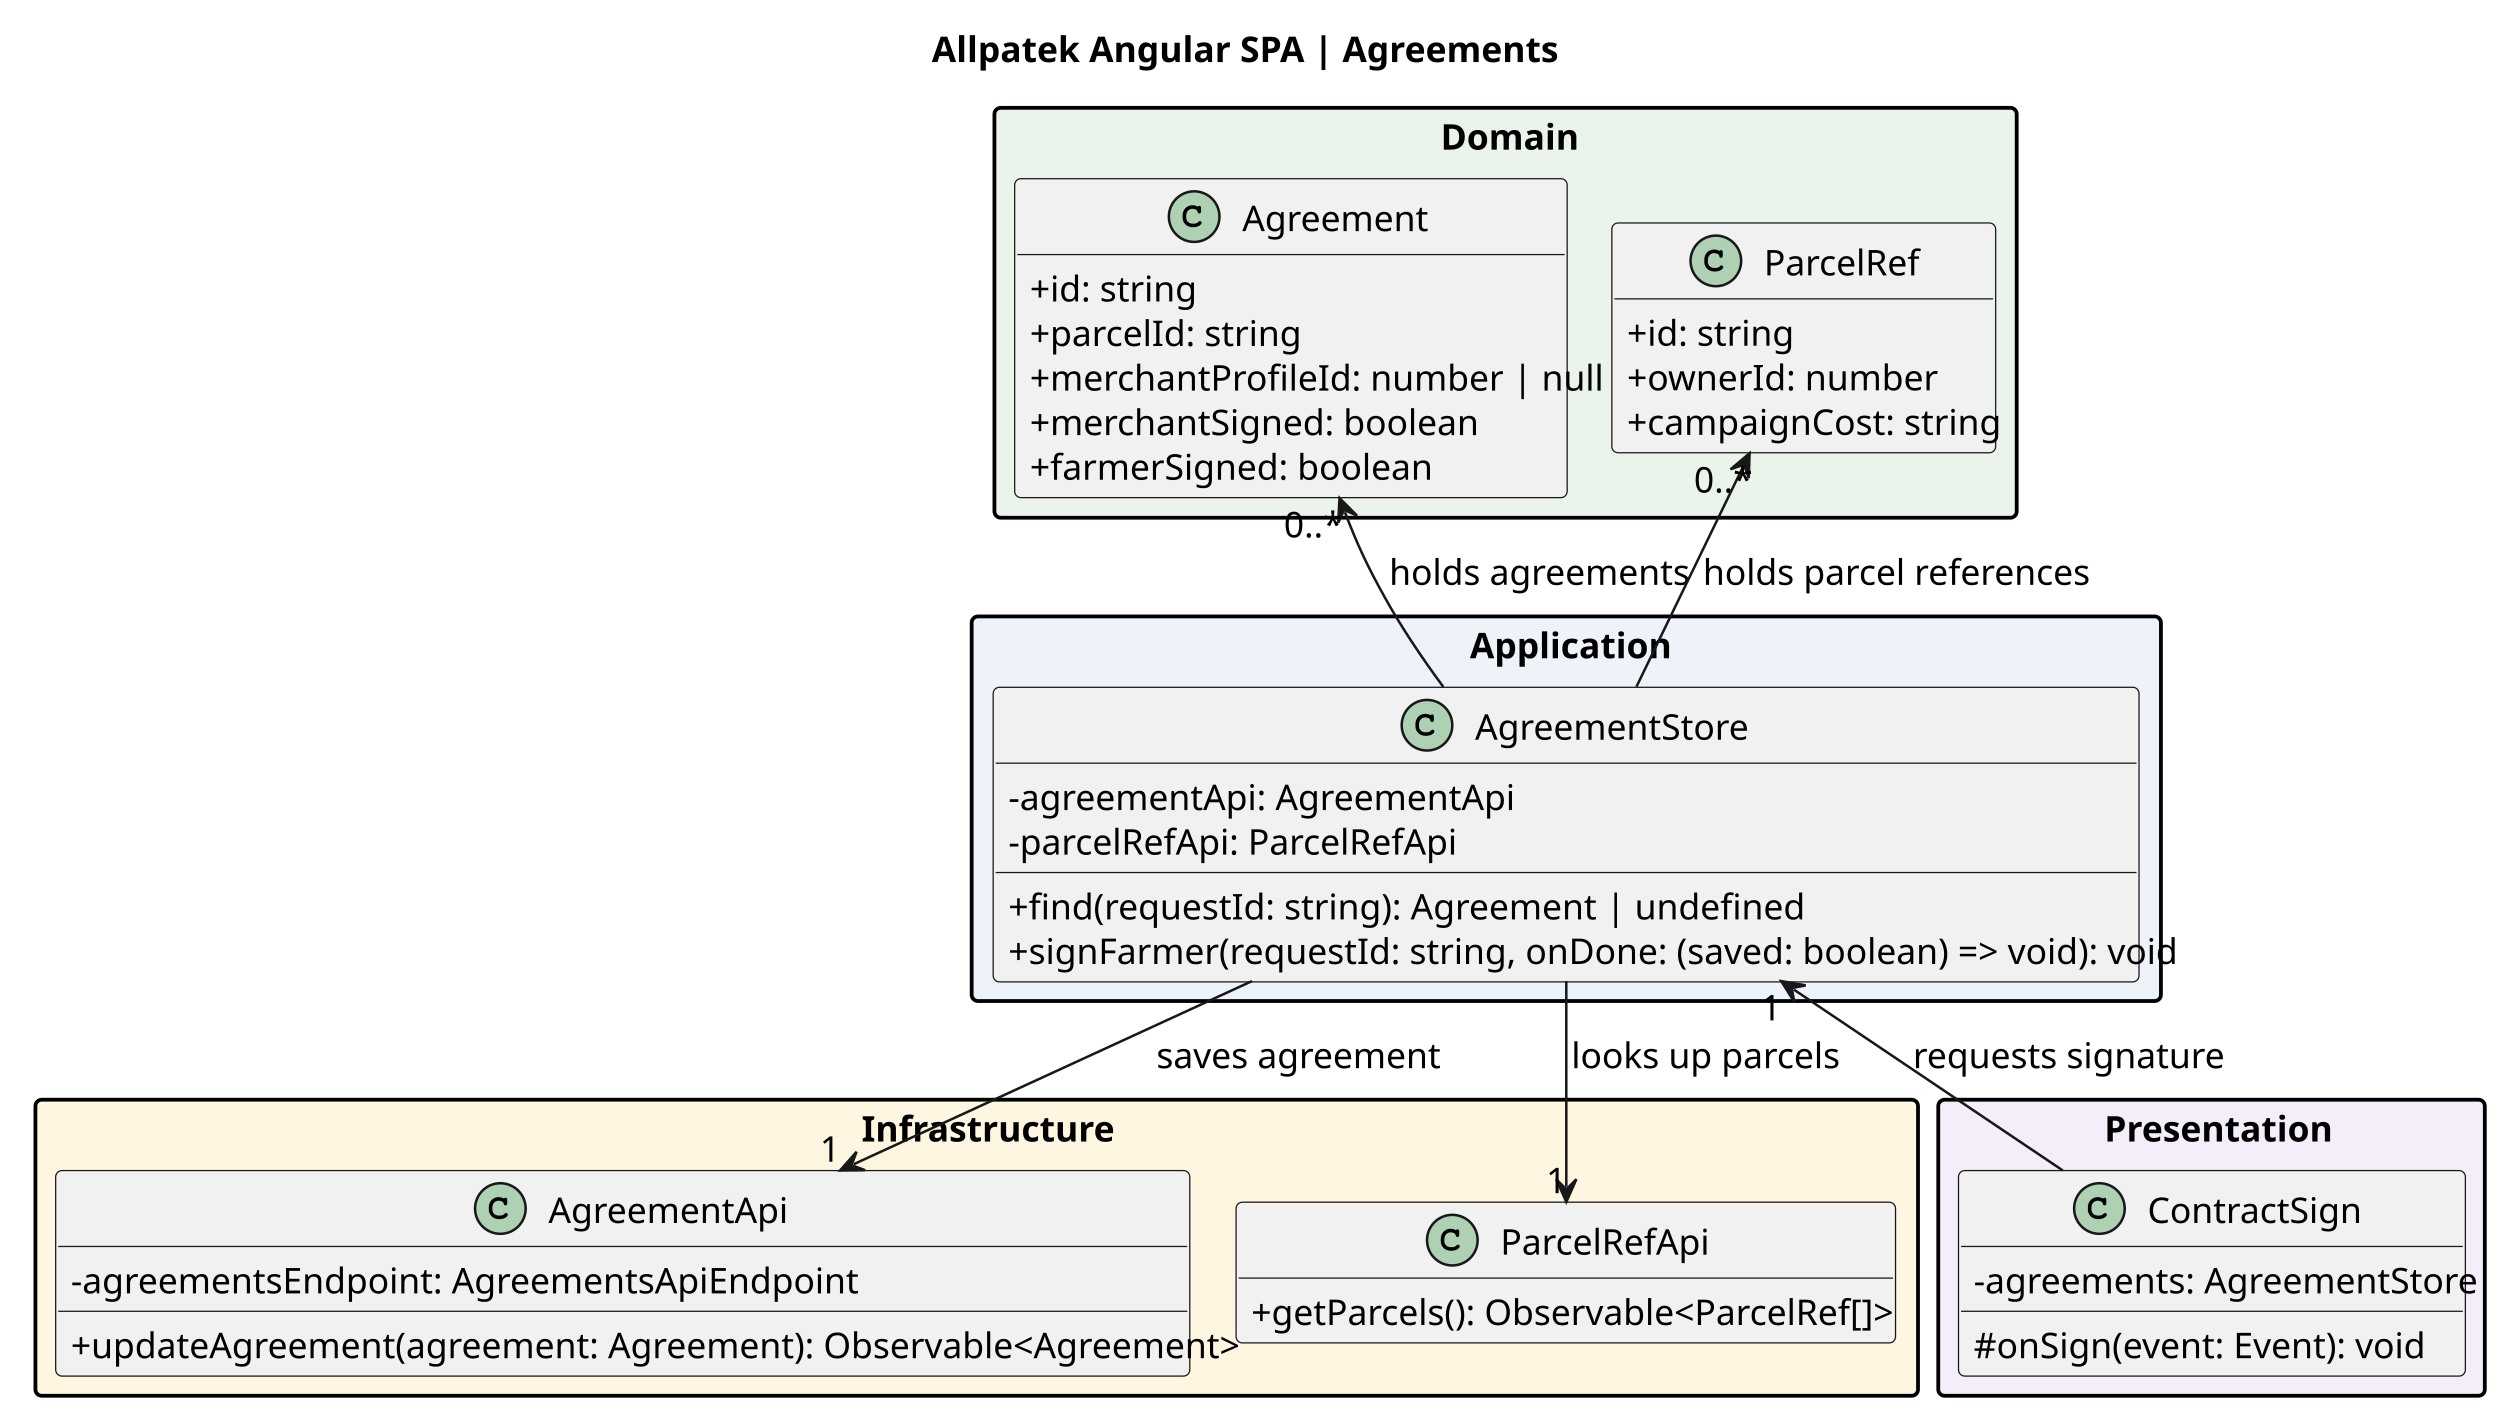
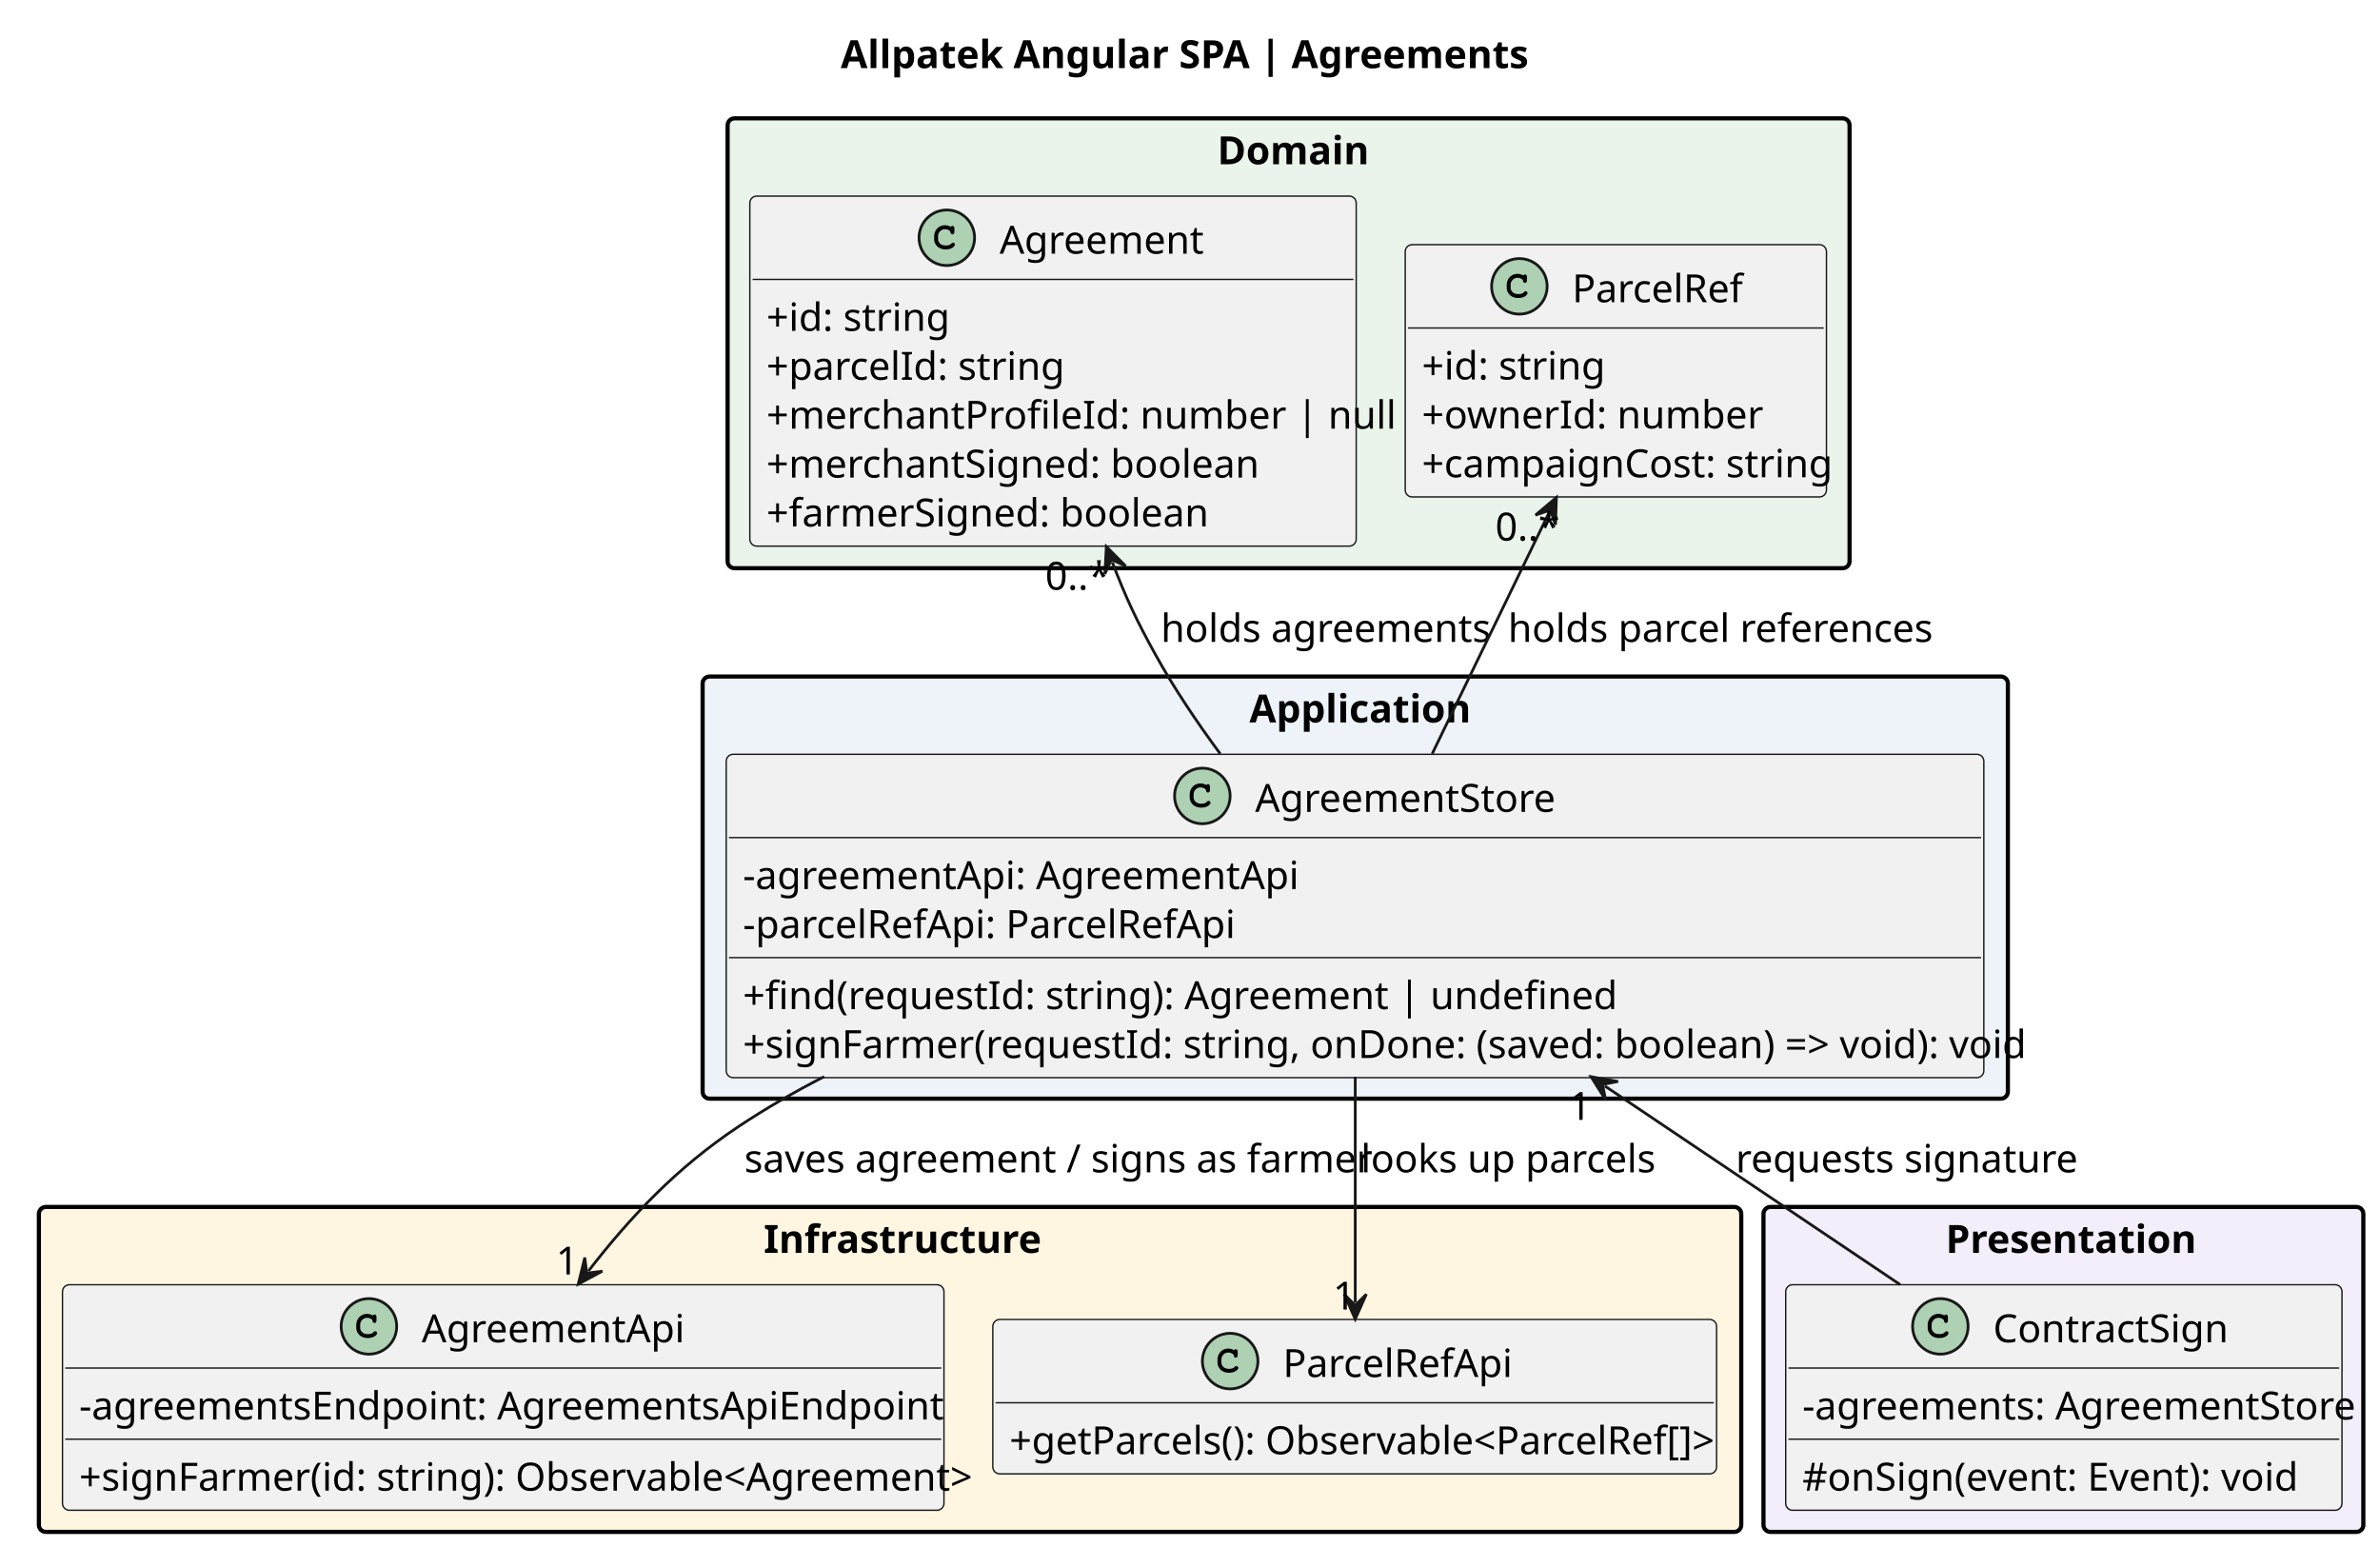
- <svg xmlns="http://www.w3.org/2000/svg" contentStyleType="text/css" data-diagram-type="CLASS" height="557px" preserveAspectRatio="none" style="width:988px;height:557px;background:#FFFFFF;" version="1.1" viewBox="0 0 988 557" width="988px" zoomAndPan="magnify">
+ <svg xmlns="http://www.w3.org/2000/svg" contentStyleType="text/css" data-diagram-type="CLASS" height="557px" preserveAspectRatio="none" style="width:857px;height:557px;background:#FFFFFF;" version="1.1" viewBox="0 0 857 557" width="857px" zoomAndPan="magnify">
  <defs />
  <g>
    <g class="title" data-source-line="9">
-       <text fill="#000000" font-family="sans-serif" font-size="14" font-weight="bold" lengthAdjust="spacing" textLength="236.53" x="368.235" y="24.533">Allpatek Angular SPA | Agreements</text>
+       <text fill="#000000" font-family="sans-serif" font-size="14" font-weight="bold" lengthAdjust="spacing" textLength="236.53" x="302.735" y="24.533">Allpatek Angular SPA | Agreements</text>
    </g>
    <g class="cluster" data-qualified-name="Domain" data-source-line="10" id="ent0002">
-       <rect fill="#EAF4EA" height="162" rx="2.5" ry="2.5" style="stroke:#000000;stroke-width:1.5;" width="404" x="393" y="42.609" />
-       <text fill="#000000" font-family="sans-serif" font-size="14" font-weight="bold" lengthAdjust="spacing" textLength="51.338" x="569.331" y="59.143">Domain</text>
+       <rect fill="#EAF4EA" height="162" rx="2.5" ry="2.5" style="stroke:#000000;stroke-width:1.5;" width="404" x="262" y="42.609" />
+       <text fill="#000000" font-family="sans-serif" font-size="14" font-weight="bold" lengthAdjust="spacing" textLength="51.338" x="438.331" y="59.143">Domain</text>
    </g>
    <g class="cluster" data-qualified-name="Application" data-source-line="24" id="ent0005">
-       <rect fill="#EDF3F9" height="152" rx="2.5" ry="2.5" style="stroke:#000000;stroke-width:1.5;" width="470" x="384" y="243.609" />
-       <text fill="#000000" font-family="sans-serif" font-size="14" font-weight="bold" lengthAdjust="spacing" textLength="76.221" x="580.89" y="260.143">Application</text>
+       <rect fill="#EDF3F9" height="152" rx="2.5" ry="2.5" style="stroke:#000000;stroke-width:1.5;" width="470" x="253" y="243.609" />
+       <text fill="#000000" font-family="sans-serif" font-size="14" font-weight="bold" lengthAdjust="spacing" textLength="76.221" x="449.89" y="260.143">Application</text>
    </g>
    <g class="cluster" data-qualified-name="Infrastructure" data-source-line="32" id="ent0007">
-       <rect fill="#FFF6E2" height="117" rx="2.5" ry="2.5" style="stroke:#000000;stroke-width:1.5;" width="744" x="14" y="434.609" />
-       <text fill="#000000" font-family="sans-serif" font-size="14" font-weight="bold" lengthAdjust="spacing" textLength="91.02" x="340.49" y="451.143">Infrastructure</text>
+       <rect fill="#FFF6E2" height="117" rx="2.5" ry="2.5" style="stroke:#000000;stroke-width:1.5;" width="613" x="14" y="434.609" />
+       <text fill="#000000" font-family="sans-serif" font-size="14" font-weight="bold" lengthAdjust="spacing" textLength="91.02" x="274.99" y="451.143">Infrastructure</text>
    </g>
    <g class="cluster" data-qualified-name="Presentation" data-source-line="41" id="ent0010">
-       <rect fill="#F4EEFB" height="117" rx="2.5" ry="2.5" style="stroke:#000000;stroke-width:1.5;" width="216" x="766" y="434.609" />
-       <text fill="#000000" font-family="sans-serif" font-size="14" font-weight="bold" lengthAdjust="spacing" textLength="84.8" x="831.6" y="451.143">Presentation</text>
+       <rect fill="#F4EEFB" height="117" rx="2.5" ry="2.5" style="stroke:#000000;stroke-width:1.5;" width="216" x="635" y="434.609" />
+       <text fill="#000000" font-family="sans-serif" font-size="14" font-weight="bold" lengthAdjust="spacing" textLength="84.8" x="700.6" y="451.143">Presentation</text>
    </g>
    <g class="entity" data-qualified-name="Domain.Agreement" data-source-line="11" id="ent0003">
-       <rect fill="#F1F1F1" height="126.047" rx="2.5" ry="2.5" style="stroke:#181818;stroke-width:0.5;" width="218.35" x="401" y="70.609" />
-       <ellipse cx="471.934" cy="85.609" fill="#ADD1B2" rx="10" ry="10" style="stroke:#181818;stroke-width:1;" />
-       <path d="M473.34,81.672 Q473.465,81.5 473.621,81.422 Q473.777,81.328 473.949,81.328 Q474.262,81.328 474.449,81.547 Q474.652,81.75 474.652,82.25 L474.652,83.438 Q474.652,83.953 474.449,84.172 Q474.262,84.375 473.949,84.375 Q473.668,84.375 473.496,84.219 Q473.324,84.062 473.246,83.641 Q473.199,83.344 473.059,83.188 Q472.777,82.875 472.262,82.703 Q471.762,82.516 471.262,82.516 Q470.637,82.516 470.106,82.797 Q469.574,83.062 469.168,83.688 Q468.777,84.297 468.777,85.141 L468.777,86.047 Q468.777,87.062 469.512,87.734 Q470.246,88.406 471.543,88.406 Q472.324,88.406 472.871,88.203 Q473.184,88.078 473.543,87.719 Q473.762,87.5 473.871,87.438 Q473.996,87.359 474.152,87.359 Q474.434,87.359 474.652,87.578 Q474.871,87.797 474.871,88.078 Q474.871,88.359 474.574,88.688 Q474.152,89.172 473.496,89.438 Q472.621,89.812 471.559,89.812 Q470.309,89.812 469.309,89.297 Q468.512,88.891 467.934,88.016 Q467.371,87.125 467.371,86.078 L467.371,85.125 Q467.371,84.031 467.871,83.094 Q468.387,82.141 469.293,81.625 Q470.199,81.109 471.199,81.109 Q471.809,81.109 472.34,81.25 Q472.871,81.391 473.34,81.672 Z " fill="#000000" />
-       <text fill="#000000" font-family="sans-serif" font-size="14" lengthAdjust="spacing" textLength="68.482" x="490.934" y="91.338">Agreement</text>
-       <line style="stroke:#181818;stroke-width:0.5;" x1="402" x2="618.35" y1="100.609" y2="100.609" />
-       <text fill="#000000" font-family="sans-serif" font-size="14" lengthAdjust="spacing" textLength="61.086" x="407" y="119.143">+id: string</text>
-       <text fill="#000000" font-family="sans-serif" font-size="14" lengthAdjust="spacing" textLength="99.996" x="407" y="136.752">+parcelId: string</text>
-       <text fill="#000000" font-family="sans-serif" font-size="14" lengthAdjust="spacing" textLength="206.35" x="407" y="154.361">+merchantProfileId: number | null</text>
-       <text fill="#000000" font-family="sans-serif" font-size="14" lengthAdjust="spacing" textLength="167.733" x="407" y="171.971">+merchantSigned: boolean</text>
-       <text fill="#000000" font-family="sans-serif" font-size="14" lengthAdjust="spacing" textLength="149.823" x="407" y="189.58">+farmerSigned: boolean</text>
+       <rect fill="#F1F1F1" height="126.047" rx="2.5" ry="2.5" style="stroke:#181818;stroke-width:0.5;" width="218.35" x="270" y="70.609" />
+       <ellipse cx="340.934" cy="85.609" fill="#ADD1B2" rx="10" ry="10" style="stroke:#181818;stroke-width:1;" />
+       <path d="M342.34,81.672 Q342.465,81.5 342.621,81.422 Q342.777,81.328 342.949,81.328 Q343.262,81.328 343.449,81.547 Q343.652,81.75 343.652,82.25 L343.652,83.438 Q343.652,83.953 343.449,84.172 Q343.262,84.375 342.949,84.375 Q342.668,84.375 342.496,84.219 Q342.324,84.062 342.246,83.641 Q342.199,83.344 342.059,83.188 Q341.777,82.875 341.262,82.703 Q340.762,82.516 340.262,82.516 Q339.637,82.516 339.106,82.797 Q338.574,83.062 338.168,83.688 Q337.777,84.297 337.777,85.141 L337.777,86.047 Q337.777,87.062 338.512,87.734 Q339.246,88.406 340.543,88.406 Q341.324,88.406 341.871,88.203 Q342.184,88.078 342.543,87.719 Q342.762,87.5 342.871,87.438 Q342.996,87.359 343.152,87.359 Q343.434,87.359 343.652,87.578 Q343.871,87.797 343.871,88.078 Q343.871,88.359 343.574,88.688 Q343.152,89.172 342.496,89.438 Q341.621,89.812 340.559,89.812 Q339.309,89.812 338.309,89.297 Q337.512,88.891 336.934,88.016 Q336.371,87.125 336.371,86.078 L336.371,85.125 Q336.371,84.031 336.871,83.094 Q337.387,82.141 338.293,81.625 Q339.199,81.109 340.199,81.109 Q340.809,81.109 341.34,81.25 Q341.871,81.391 342.34,81.672 Z " fill="#000000" />
+       <text fill="#000000" font-family="sans-serif" font-size="14" lengthAdjust="spacing" textLength="68.482" x="359.934" y="91.338">Agreement</text>
+       <line style="stroke:#181818;stroke-width:0.5;" x1="271" x2="487.35" y1="100.609" y2="100.609" />
+       <text fill="#000000" font-family="sans-serif" font-size="14" lengthAdjust="spacing" textLength="61.086" x="276" y="119.143">+id: string</text>
+       <text fill="#000000" font-family="sans-serif" font-size="14" lengthAdjust="spacing" textLength="99.996" x="276" y="136.752">+parcelId: string</text>
+       <text fill="#000000" font-family="sans-serif" font-size="14" lengthAdjust="spacing" textLength="206.35" x="276" y="154.361">+merchantProfileId: number | null</text>
+       <text fill="#000000" font-family="sans-serif" font-size="14" lengthAdjust="spacing" textLength="167.733" x="276" y="171.971">+merchantSigned: boolean</text>
+       <text fill="#000000" font-family="sans-serif" font-size="14" lengthAdjust="spacing" textLength="149.823" x="276" y="189.58">+farmerSigned: boolean</text>
    </g>
    <g class="entity" data-qualified-name="Domain.ParcelRef" data-source-line="18" id="ent0004">
-       <rect fill="#F1F1F1" height="90.828" rx="2.5" ry="2.5" style="stroke:#181818;stroke-width:0.5;" width="151.679" x="637" y="88.109" />
-       <ellipse cx="678.105" cy="103.109" fill="#ADD1B2" rx="10" ry="10" style="stroke:#181818;stroke-width:1;" />
-       <path d="M679.511,99.172 Q679.636,99 679.793,98.922 Q679.949,98.828 680.121,98.828 Q680.433,98.828 680.621,99.047 Q680.824,99.25 680.824,99.75 L680.824,100.938 Q680.824,101.453 680.621,101.672 Q680.433,101.875 680.121,101.875 Q679.839,101.875 679.668,101.719 Q679.496,101.562 679.418,101.141 Q679.371,100.844 679.23,100.688 Q678.949,100.375 678.433,100.203 Q677.933,100.016 677.433,100.016 Q676.808,100.016 676.277,100.297 Q675.746,100.562 675.339,101.188 Q674.949,101.797 674.949,102.641 L674.949,103.547 Q674.949,104.562 675.683,105.234 Q676.418,105.906 677.714,105.906 Q678.496,105.906 679.043,105.703 Q679.355,105.578 679.714,105.219 Q679.933,105 680.043,104.938 Q680.168,104.859 680.324,104.859 Q680.605,104.859 680.824,105.078 Q681.043,105.297 681.043,105.578 Q681.043,105.859 680.746,106.188 Q680.324,106.672 679.668,106.938 Q678.793,107.312 677.73,107.312 Q676.48,107.312 675.48,106.797 Q674.683,106.391 674.105,105.516 Q673.543,104.625 673.543,103.578 L673.543,102.625 Q673.543,101.531 674.043,100.594 Q674.558,99.641 675.464,99.125 Q676.371,98.609 677.371,98.609 Q677.98,98.609 678.511,98.75 Q679.043,98.891 679.511,99.172 Z " fill="#000000" />
-       <text fill="#000000" font-family="sans-serif" font-size="14" lengthAdjust="spacing" textLength="61.469" x="697.105" y="108.838">ParcelRef</text>
-       <line style="stroke:#181818;stroke-width:0.5;" x1="638" x2="787.679" y1="118.109" y2="118.109" />
-       <text fill="#000000" font-family="sans-serif" font-size="14" lengthAdjust="spacing" textLength="61.086" x="643" y="136.643">+id: string</text>
-       <text fill="#000000" font-family="sans-serif" font-size="14" lengthAdjust="spacing" textLength="113.231" x="643" y="154.252">+ownerId: number</text>
-       <text fill="#000000" font-family="sans-serif" font-size="14" lengthAdjust="spacing" textLength="139.679" x="643" y="171.861">+campaignCost: string</text>
+       <rect fill="#F1F1F1" height="90.828" rx="2.5" ry="2.5" style="stroke:#181818;stroke-width:0.5;" width="151.679" x="506" y="88.109" />
+       <ellipse cx="547.105" cy="103.109" fill="#ADD1B2" rx="10" ry="10" style="stroke:#181818;stroke-width:1;" />
+       <path d="M548.511,99.172 Q548.636,99 548.793,98.922 Q548.949,98.828 549.121,98.828 Q549.433,98.828 549.621,99.047 Q549.824,99.25 549.824,99.75 L549.824,100.938 Q549.824,101.453 549.621,101.672 Q549.433,101.875 549.121,101.875 Q548.839,101.875 548.668,101.719 Q548.496,101.562 548.418,101.141 Q548.371,100.844 548.23,100.688 Q547.949,100.375 547.433,100.203 Q546.933,100.016 546.433,100.016 Q545.808,100.016 545.277,100.297 Q544.746,100.562 544.339,101.188 Q543.949,101.797 543.949,102.641 L543.949,103.547 Q543.949,104.562 544.683,105.234 Q545.418,105.906 546.714,105.906 Q547.496,105.906 548.043,105.703 Q548.355,105.578 548.714,105.219 Q548.933,105 549.043,104.938 Q549.168,104.859 549.324,104.859 Q549.605,104.859 549.824,105.078 Q550.043,105.297 550.043,105.578 Q550.043,105.859 549.746,106.188 Q549.324,106.672 548.668,106.938 Q547.793,107.312 546.73,107.312 Q545.48,107.312 544.48,106.797 Q543.683,106.391 543.105,105.516 Q542.543,104.625 542.543,103.578 L542.543,102.625 Q542.543,101.531 543.043,100.594 Q543.558,99.641 544.464,99.125 Q545.371,98.609 546.371,98.609 Q546.98,98.609 547.511,98.75 Q548.043,98.891 548.511,99.172 Z " fill="#000000" />
+       <text fill="#000000" font-family="sans-serif" font-size="14" lengthAdjust="spacing" textLength="61.469" x="566.105" y="108.838">ParcelRef</text>
+       <line style="stroke:#181818;stroke-width:0.5;" x1="507" x2="656.679" y1="118.109" y2="118.109" />
+       <text fill="#000000" font-family="sans-serif" font-size="14" lengthAdjust="spacing" textLength="61.086" x="512" y="136.643">+id: string</text>
+       <text fill="#000000" font-family="sans-serif" font-size="14" lengthAdjust="spacing" textLength="113.231" x="512" y="154.252">+ownerId: number</text>
+       <text fill="#000000" font-family="sans-serif" font-size="14" lengthAdjust="spacing" textLength="139.679" x="512" y="171.861">+campaignCost: string</text>
    </g>
    <g class="entity" data-qualified-name="Application.AgreementStore" data-source-line="25" id="ent0006">
-       <rect fill="#F1F1F1" height="116.438" rx="2.5" ry="2.5" style="stroke:#181818;stroke-width:0.5;" width="452.843" x="392.5" y="271.609" />
-       <ellipse cx="563.949" cy="286.609" fill="#ADD1B2" rx="10" ry="10" style="stroke:#181818;stroke-width:1;" />
-       <path d="M565.356,282.672 Q565.481,282.5 565.637,282.422 Q565.793,282.328 565.965,282.328 Q566.277,282.328 566.465,282.547 Q566.668,282.75 566.668,283.25 L566.668,284.438 Q566.668,284.953 566.465,285.172 Q566.277,285.375 565.965,285.375 Q565.684,285.375 565.512,285.219 Q565.34,285.062 565.262,284.641 Q565.215,284.344 565.074,284.188 Q564.793,283.875 564.277,283.703 Q563.777,283.516 563.277,283.516 Q562.652,283.516 562.121,283.797 Q561.59,284.062 561.184,284.688 Q560.793,285.297 560.793,286.141 L560.793,287.047 Q560.793,288.062 561.527,288.734 Q562.262,289.406 563.559,289.406 Q564.34,289.406 564.887,289.203 Q565.199,289.078 565.559,288.719 Q565.777,288.5 565.887,288.438 Q566.012,288.359 566.168,288.359 Q566.449,288.359 566.668,288.578 Q566.887,288.797 566.887,289.078 Q566.887,289.359 566.59,289.688 Q566.168,290.172 565.512,290.438 Q564.637,290.812 563.574,290.812 Q562.324,290.812 561.324,290.297 Q560.527,289.891 559.949,289.016 Q559.387,288.125 559.387,287.078 L559.387,286.125 Q559.387,285.031 559.887,284.094 Q560.402,283.141 561.309,282.625 Q562.215,282.109 563.215,282.109 Q563.824,282.109 564.356,282.25 Q564.887,282.391 565.356,282.672 Z " fill="#000000" />
-       <text fill="#000000" font-family="sans-serif" font-size="14" lengthAdjust="spacing" textLength="101.944" x="582.949" y="292.338">AgreementStore</text>
-       <line style="stroke:#181818;stroke-width:0.5;" x1="393.5" x2="844.343" y1="301.609" y2="301.609" />
-       <text fill="#000000" font-family="sans-serif" font-size="14" lengthAdjust="spacing" textLength="188.323" x="398.5" y="320.143">-agreementApi: AgreementApi</text>
-       <text fill="#000000" font-family="sans-serif" font-size="14" lengthAdjust="spacing" textLength="174.296" x="398.5" y="337.752">-parcelRefApi: ParcelRefApi</text>
-       <line style="stroke:#181818;stroke-width:0.5;" x1="393.5" x2="844.343" y1="344.828" y2="344.828" />
-       <text fill="#000000" font-family="sans-serif" font-size="14" lengthAdjust="spacing" textLength="289.639" x="398.5" y="363.361">+find(requestId: string): Agreement | undefined</text>
-       <text fill="#000000" font-family="sans-serif" font-size="14" lengthAdjust="spacing" textLength="440.843" x="398.5" y="380.971">+signFarmer(requestId: string, onDone: (saved: boolean) =&gt; void): void</text>
+       <rect fill="#F1F1F1" height="116.438" rx="2.5" ry="2.5" style="stroke:#181818;stroke-width:0.5;" width="452.843" x="261.5" y="271.609" />
+       <ellipse cx="432.949" cy="286.609" fill="#ADD1B2" rx="10" ry="10" style="stroke:#181818;stroke-width:1;" />
+       <path d="M434.356,282.672 Q434.481,282.5 434.637,282.422 Q434.793,282.328 434.965,282.328 Q435.277,282.328 435.465,282.547 Q435.668,282.75 435.668,283.25 L435.668,284.438 Q435.668,284.953 435.465,285.172 Q435.277,285.375 434.965,285.375 Q434.684,285.375 434.512,285.219 Q434.34,285.062 434.262,284.641 Q434.215,284.344 434.074,284.188 Q433.793,283.875 433.277,283.703 Q432.777,283.516 432.277,283.516 Q431.652,283.516 431.121,283.797 Q430.59,284.062 430.184,284.688 Q429.793,285.297 429.793,286.141 L429.793,287.047 Q429.793,288.062 430.527,288.734 Q431.262,289.406 432.559,289.406 Q433.34,289.406 433.887,289.203 Q434.199,289.078 434.559,288.719 Q434.777,288.5 434.887,288.438 Q435.012,288.359 435.168,288.359 Q435.449,288.359 435.668,288.578 Q435.887,288.797 435.887,289.078 Q435.887,289.359 435.59,289.688 Q435.168,290.172 434.512,290.438 Q433.637,290.812 432.574,290.812 Q431.324,290.812 430.324,290.297 Q429.527,289.891 428.949,289.016 Q428.387,288.125 428.387,287.078 L428.387,286.125 Q428.387,285.031 428.887,284.094 Q429.402,283.141 430.309,282.625 Q431.215,282.109 432.215,282.109 Q432.824,282.109 433.356,282.25 Q433.887,282.391 434.356,282.672 Z " fill="#000000" />
+       <text fill="#000000" font-family="sans-serif" font-size="14" lengthAdjust="spacing" textLength="101.944" x="451.949" y="292.338">AgreementStore</text>
+       <line style="stroke:#181818;stroke-width:0.5;" x1="262.5" x2="713.343" y1="301.609" y2="301.609" />
+       <text fill="#000000" font-family="sans-serif" font-size="14" lengthAdjust="spacing" textLength="188.323" x="267.5" y="320.143">-agreementApi: AgreementApi</text>
+       <text fill="#000000" font-family="sans-serif" font-size="14" lengthAdjust="spacing" textLength="174.296" x="267.5" y="337.752">-parcelRefApi: ParcelRefApi</text>
+       <line style="stroke:#181818;stroke-width:0.5;" x1="262.5" x2="713.343" y1="344.828" y2="344.828" />
+       <text fill="#000000" font-family="sans-serif" font-size="14" lengthAdjust="spacing" textLength="289.639" x="267.5" y="363.361">+find(requestId: string): Agreement | undefined</text>
+       <text fill="#000000" font-family="sans-serif" font-size="14" lengthAdjust="spacing" textLength="440.843" x="267.5" y="380.971">+signFarmer(requestId: string, onDone: (saved: boolean) =&gt; void): void</text>
    </g>
    <g class="entity" data-qualified-name="Infrastructure.AgreementApi" data-source-line="33" id="ent0008">
-       <rect fill="#F1F1F1" height="81.219" rx="2.5" ry="2.5" style="stroke:#181818;stroke-width:0.5;" width="448.201" x="22" y="462.609" />
-       <ellipse cx="197.742" cy="477.609" fill="#ADD1B2" rx="10" ry="10" style="stroke:#181818;stroke-width:1;" />
-       <path d="M199.148,473.672 Q199.273,473.5 199.43,473.422 Q199.586,473.328 199.758,473.328 Q200.07,473.328 200.258,473.547 Q200.461,473.75 200.461,474.25 L200.461,475.438 Q200.461,475.953 200.258,476.172 Q200.07,476.375 199.758,476.375 Q199.477,476.375 199.305,476.219 Q199.133,476.062 199.055,475.641 Q199.008,475.344 198.867,475.188 Q198.586,474.875 198.07,474.703 Q197.57,474.516 197.07,474.516 Q196.445,474.516 195.914,474.797 Q195.383,475.062 194.977,475.688 Q194.586,476.297 194.586,477.141 L194.586,478.047 Q194.586,479.062 195.32,479.734 Q196.055,480.406 197.352,480.406 Q198.133,480.406 198.68,480.203 Q198.992,480.078 199.352,479.719 Q199.57,479.5 199.68,479.438 Q199.805,479.359 199.961,479.359 Q200.242,479.359 200.461,479.578 Q200.68,479.797 200.68,480.078 Q200.68,480.359 200.383,480.688 Q199.961,481.172 199.305,481.438 Q198.43,481.812 197.367,481.812 Q196.117,481.812 195.117,481.297 Q194.32,480.891 193.742,480.016 Q193.18,479.125 193.18,478.078 L193.18,477.125 Q193.18,476.031 193.68,475.094 Q194.195,474.141 195.102,473.625 Q196.008,473.109 197.008,473.109 Q197.617,473.109 198.148,473.25 Q198.68,473.391 199.148,473.672 Z " fill="#000000" />
-       <text fill="#000000" font-family="sans-serif" font-size="14" lengthAdjust="spacing" textLength="88.717" x="216.742" y="483.338">AgreementApi</text>
-       <line style="stroke:#181818;stroke-width:0.5;" x1="23" x2="469.201" y1="492.609" y2="492.609" />
-       <text fill="#000000" font-family="sans-serif" font-size="14" lengthAdjust="spacing" textLength="292.626" x="28" y="511.143">-agreementsEndpoint: AgreementsApiEndpoint</text>
-       <line style="stroke:#181818;stroke-width:0.5;" x1="23" x2="469.201" y1="518.219" y2="518.219" />
-       <text fill="#000000" font-family="sans-serif" font-size="14" lengthAdjust="spacing" textLength="436.201" x="28" y="536.752">+updateAgreement(agreement: Agreement): Observable&lt;Agreement&gt;</text>
+       <rect fill="#F1F1F1" height="81.219" rx="2.5" ry="2.5" style="stroke:#181818;stroke-width:0.5;" width="317.409" x="22.5" y="462.609" />
+       <ellipse cx="132.846" cy="477.609" fill="#ADD1B2" rx="10" ry="10" style="stroke:#181818;stroke-width:1;" />
+       <path d="M134.252,473.672 Q134.377,473.5 134.534,473.422 Q134.69,473.328 134.862,473.328 Q135.174,473.328 135.362,473.547 Q135.565,473.75 135.565,474.25 L135.565,475.438 Q135.565,475.953 135.362,476.172 Q135.174,476.375 134.862,476.375 Q134.581,476.375 134.409,476.219 Q134.237,476.062 134.159,475.641 Q134.112,475.344 133.971,475.188 Q133.69,474.875 133.174,474.703 Q132.674,474.516 132.174,474.516 Q131.549,474.516 131.018,474.797 Q130.487,475.062 130.081,475.688 Q129.69,476.297 129.69,477.141 L129.69,478.047 Q129.69,479.062 130.424,479.734 Q131.159,480.406 132.456,480.406 Q133.237,480.406 133.784,480.203 Q134.096,480.078 134.456,479.719 Q134.674,479.5 134.784,479.438 Q134.909,479.359 135.065,479.359 Q135.346,479.359 135.565,479.578 Q135.784,479.797 135.784,480.078 Q135.784,480.359 135.487,480.688 Q135.065,481.172 134.409,481.438 Q133.534,481.812 132.471,481.812 Q131.221,481.812 130.221,481.297 Q129.424,480.891 128.846,480.016 Q128.284,479.125 128.284,478.078 L128.284,477.125 Q128.284,476.031 128.784,475.094 Q129.299,474.141 130.206,473.625 Q131.112,473.109 132.112,473.109 Q132.721,473.109 133.252,473.25 Q133.784,473.391 134.252,473.672 Z " fill="#000000" />
+       <text fill="#000000" font-family="sans-serif" font-size="14" lengthAdjust="spacing" textLength="88.717" x="151.846" y="483.338">AgreementApi</text>
+       <line style="stroke:#181818;stroke-width:0.5;" x1="23.5" x2="338.909" y1="492.609" y2="492.609" />
+       <text fill="#000000" font-family="sans-serif" font-size="14" lengthAdjust="spacing" textLength="292.626" x="28.5" y="511.143">-agreementsEndpoint: AgreementsApiEndpoint</text>
+       <line style="stroke:#181818;stroke-width:0.5;" x1="23.5" x2="338.909" y1="518.219" y2="518.219" />
+       <text fill="#000000" font-family="sans-serif" font-size="14" lengthAdjust="spacing" textLength="305.409" x="28.5" y="536.752">+signFarmer(id: string): Observable&lt;Agreement&gt;</text>
    </g>
    <g class="entity" data-qualified-name="Infrastructure.ParcelRefApi" data-source-line="37" id="ent0009">
-       <rect fill="#F1F1F1" height="55.609" rx="2.5" ry="2.5" style="stroke:#181818;stroke-width:0.5;" width="260.616" x="488.5" y="475.109" />
-       <ellipse cx="573.957" cy="490.109" fill="#ADD1B2" rx="10" ry="10" style="stroke:#181818;stroke-width:1;" />
-       <path d="M575.363,486.172 Q575.488,486 575.644,485.922 Q575.8,485.828 575.972,485.828 Q576.285,485.828 576.472,486.047 Q576.675,486.25 576.675,486.75 L576.675,487.938 Q576.675,488.453 576.472,488.672 Q576.285,488.875 575.972,488.875 Q575.691,488.875 575.519,488.719 Q575.347,488.562 575.269,488.141 Q575.222,487.844 575.082,487.688 Q574.8,487.375 574.285,487.203 Q573.785,487.016 573.285,487.016 Q572.66,487.016 572.128,487.297 Q571.597,487.562 571.191,488.188 Q570.8,488.797 570.8,489.641 L570.8,490.547 Q570.8,491.562 571.535,492.234 Q572.269,492.906 573.566,492.906 Q574.347,492.906 574.894,492.703 Q575.207,492.578 575.566,492.219 Q575.785,492 575.894,491.938 Q576.019,491.859 576.175,491.859 Q576.457,491.859 576.675,492.078 Q576.894,492.297 576.894,492.578 Q576.894,492.859 576.597,493.188 Q576.175,493.672 575.519,493.938 Q574.644,494.312 573.582,494.312 Q572.332,494.312 571.332,493.797 Q570.535,493.391 569.957,492.516 Q569.394,491.625 569.394,490.578 L569.394,489.625 Q569.394,488.531 569.894,487.594 Q570.41,486.641 571.316,486.125 Q572.222,485.609 573.222,485.609 Q573.832,485.609 574.363,485.75 Q574.894,485.891 575.363,486.172 Z " fill="#000000" />
-       <text fill="#000000" font-family="sans-serif" font-size="14" lengthAdjust="spacing" textLength="81.703" x="592.957" y="495.838">ParcelRefApi</text>
-       <line style="stroke:#181818;stroke-width:0.5;" x1="489.5" x2="748.116" y1="505.109" y2="505.109" />
-       <text fill="#000000" font-family="sans-serif" font-size="14" lengthAdjust="spacing" textLength="248.616" x="494.5" y="523.643">+getParcels(): Observable&lt;ParcelRef[]&gt;</text>
+       <rect fill="#F1F1F1" height="55.609" rx="2.5" ry="2.5" style="stroke:#181818;stroke-width:0.5;" width="260.616" x="357.5" y="475.109" />
+       <ellipse cx="442.957" cy="490.109" fill="#ADD1B2" rx="10" ry="10" style="stroke:#181818;stroke-width:1;" />
+       <path d="M444.363,486.172 Q444.488,486 444.644,485.922 Q444.8,485.828 444.972,485.828 Q445.285,485.828 445.472,486.047 Q445.675,486.25 445.675,486.75 L445.675,487.938 Q445.675,488.453 445.472,488.672 Q445.285,488.875 444.972,488.875 Q444.691,488.875 444.519,488.719 Q444.347,488.562 444.269,488.141 Q444.222,487.844 444.082,487.688 Q443.8,487.375 443.285,487.203 Q442.785,487.016 442.285,487.016 Q441.66,487.016 441.128,487.297 Q440.597,487.562 440.191,488.188 Q439.8,488.797 439.8,489.641 L439.8,490.547 Q439.8,491.562 440.535,492.234 Q441.269,492.906 442.566,492.906 Q443.347,492.906 443.894,492.703 Q444.207,492.578 444.566,492.219 Q444.785,492 444.894,491.938 Q445.019,491.859 445.175,491.859 Q445.457,491.859 445.675,492.078 Q445.894,492.297 445.894,492.578 Q445.894,492.859 445.597,493.188 Q445.175,493.672 444.519,493.938 Q443.644,494.312 442.582,494.312 Q441.332,494.312 440.332,493.797 Q439.535,493.391 438.957,492.516 Q438.394,491.625 438.394,490.578 L438.394,489.625 Q438.394,488.531 438.894,487.594 Q439.41,486.641 440.316,486.125 Q441.222,485.609 442.222,485.609 Q442.832,485.609 443.363,485.75 Q443.894,485.891 444.363,486.172 Z " fill="#000000" />
+       <text fill="#000000" font-family="sans-serif" font-size="14" lengthAdjust="spacing" textLength="81.703" x="461.957" y="495.838">ParcelRefApi</text>
+       <line style="stroke:#181818;stroke-width:0.5;" x1="358.5" x2="617.116" y1="505.109" y2="505.109" />
+       <text fill="#000000" font-family="sans-serif" font-size="14" lengthAdjust="spacing" textLength="248.616" x="363.5" y="523.643">+getParcels(): Observable&lt;ParcelRef[]&gt;</text>
    </g>
    <g class="entity" data-qualified-name="Presentation.ContractSign" data-source-line="42" id="ent0011">
-       <rect fill="#F1F1F1" height="81.219" rx="2.5" ry="2.5" style="stroke:#181818;stroke-width:0.5;" width="200.316" x="774" y="462.609" />
-       <ellipse cx="829.693" cy="477.609" fill="#ADD1B2" rx="10" ry="10" style="stroke:#181818;stroke-width:1;" />
-       <path d="M831.099,473.672 Q831.224,473.5 831.38,473.422 Q831.537,473.328 831.708,473.328 Q832.021,473.328 832.208,473.547 Q832.412,473.75 832.412,474.25 L832.412,475.438 Q832.412,475.953 832.208,476.172 Q832.021,476.375 831.708,476.375 Q831.427,476.375 831.255,476.219 Q831.083,476.062 831.005,475.641 Q830.958,475.344 830.818,475.188 Q830.537,474.875 830.021,474.703 Q829.521,474.516 829.021,474.516 Q828.396,474.516 827.865,474.797 Q827.333,475.062 826.927,475.688 Q826.537,476.297 826.537,477.141 L826.537,478.047 Q826.537,479.062 827.271,479.734 Q828.005,480.406 829.302,480.406 Q830.083,480.406 830.63,480.203 Q830.943,480.078 831.302,479.719 Q831.521,479.5 831.63,479.438 Q831.755,479.359 831.912,479.359 Q832.193,479.359 832.412,479.578 Q832.63,479.797 832.63,480.078 Q832.63,480.359 832.333,480.688 Q831.912,481.172 831.255,481.438 Q830.38,481.812 829.318,481.812 Q828.068,481.812 827.068,481.297 Q826.271,480.891 825.693,480.016 Q825.13,479.125 825.13,478.078 L825.13,477.125 Q825.13,476.031 825.63,475.094 Q826.146,474.141 827.052,473.625 Q827.958,473.109 828.958,473.109 Q829.568,473.109 830.099,473.25 Q830.63,473.391 831.099,473.672 Z " fill="#000000" />
-       <text fill="#000000" font-family="sans-serif" font-size="14" lengthAdjust="spacing" textLength="80.931" x="848.693" y="483.338">ContractSign</text>
-       <line style="stroke:#181818;stroke-width:0.5;" x1="775" x2="973.316" y1="492.609" y2="492.609" />
-       <text fill="#000000" font-family="sans-serif" font-size="14" lengthAdjust="spacing" textLength="188.316" x="780" y="511.143">-agreements: AgreementStore</text>
-       <line style="stroke:#181818;stroke-width:0.5;" x1="775" x2="973.316" y1="518.219" y2="518.219" />
-       <text fill="#000000" font-family="sans-serif" font-size="14" lengthAdjust="spacing" textLength="171.992" x="780" y="536.752">#onSign(event: Event): void</text>
+       <rect fill="#F1F1F1" height="81.219" rx="2.5" ry="2.5" style="stroke:#181818;stroke-width:0.5;" width="200.316" x="643" y="462.609" />
+       <ellipse cx="698.693" cy="477.609" fill="#ADD1B2" rx="10" ry="10" style="stroke:#181818;stroke-width:1;" />
+       <path d="M700.099,473.672 Q700.224,473.5 700.38,473.422 Q700.537,473.328 700.708,473.328 Q701.021,473.328 701.208,473.547 Q701.412,473.75 701.412,474.25 L701.412,475.438 Q701.412,475.953 701.208,476.172 Q701.021,476.375 700.708,476.375 Q700.427,476.375 700.255,476.219 Q700.083,476.062 700.005,475.641 Q699.958,475.344 699.818,475.188 Q699.537,474.875 699.021,474.703 Q698.521,474.516 698.021,474.516 Q697.396,474.516 696.865,474.797 Q696.333,475.062 695.927,475.688 Q695.537,476.297 695.537,477.141 L695.537,478.047 Q695.537,479.062 696.271,479.734 Q697.005,480.406 698.302,480.406 Q699.083,480.406 699.63,480.203 Q699.943,480.078 700.302,479.719 Q700.521,479.5 700.63,479.438 Q700.755,479.359 700.912,479.359 Q701.193,479.359 701.412,479.578 Q701.63,479.797 701.63,480.078 Q701.63,480.359 701.333,480.688 Q700.912,481.172 700.255,481.438 Q699.38,481.812 698.318,481.812 Q697.068,481.812 696.068,481.297 Q695.271,480.891 694.693,480.016 Q694.13,479.125 694.13,478.078 L694.13,477.125 Q694.13,476.031 694.63,475.094 Q695.146,474.141 696.052,473.625 Q696.958,473.109 697.958,473.109 Q698.568,473.109 699.099,473.25 Q699.63,473.391 700.099,473.672 Z " fill="#000000" />
+       <text fill="#000000" font-family="sans-serif" font-size="14" lengthAdjust="spacing" textLength="80.931" x="717.693" y="483.338">ContractSign</text>
+       <line style="stroke:#181818;stroke-width:0.5;" x1="644" x2="842.316" y1="492.609" y2="492.609" />
+       <text fill="#000000" font-family="sans-serif" font-size="14" lengthAdjust="spacing" textLength="188.316" x="649" y="511.143">-agreements: AgreementStore</text>
+       <line style="stroke:#181818;stroke-width:0.5;" x1="644" x2="842.316" y1="518.219" y2="518.219" />
+       <text fill="#000000" font-family="sans-serif" font-size="14" lengthAdjust="spacing" textLength="171.992" x="649" y="536.752">#onSign(event: Event): void</text>
    </g>
    <g class="link" data-entity-1="ent0003" data-entity-2="ent0006" data-link-type="dependency" id="lnk13">
-       <polygon fill="#181818" points="529.375,196.832,528.855,206.667,531.162,201.502,536.327,203.809,529.375,196.832" style="stroke:#181818;stroke-width:1;" />
-       <path d="M531.519,202.436 C536.546,215.578 540.314,223.515 547,235.609 C553.717,247.761 561.946,260.019 570.41,271.469" fill="none" style="stroke:#181818;stroke-width:1;" />
-       <text fill="#000000" font-family="sans-serif" font-size="14" lengthAdjust="spacing" textLength="111.289" x="549" y="231.143">holds agreements</text>
-       <text fill="#000000" font-family="sans-serif" font-size="14" lengthAdjust="spacing" textLength="21.014" x="507.375" y="212.365">0..*</text>
+       <polygon fill="#181818" points="398.375,196.832,397.855,206.667,400.162,201.502,405.327,203.809,398.375,196.832" style="stroke:#181818;stroke-width:1;" />
+       <path d="M400.519,202.436 C405.546,215.578 409.315,223.515 416,235.609 C422.717,247.761 430.946,260.019 439.41,271.469" fill="none" style="stroke:#181818;stroke-width:1;" />
+       <text fill="#000000" font-family="sans-serif" font-size="14" lengthAdjust="spacing" textLength="111.289" x="418" y="231.143">holds agreements</text>
+       <text fill="#000000" font-family="sans-serif" font-size="14" lengthAdjust="spacing" textLength="21.014" x="376.375" y="212.365">0..*</text>
    </g>
    <g class="link" data-entity-1="ent0004" data-entity-2="ent0006" data-link-type="dependency" id="lnk15">
-       <polygon fill="#181818" points="691.434,179.117,683.91,185.472,689.254,183.617,691.11,188.96,691.434,179.117" style="stroke:#181818;stroke-width:1;" />
-       <path d="M688.818,184.516 C675.538,211.924 660.998,241.932 646.716,271.408" fill="none" style="stroke:#181818;stroke-width:1;" />
-       <text fill="#000000" font-family="sans-serif" font-size="14" lengthAdjust="spacing" textLength="145.523" x="673" y="231.143">holds parcel references</text>
-       <text fill="#000000" font-family="sans-serif" font-size="14" lengthAdjust="spacing" textLength="21.014" x="669.434" y="194.65">0..*</text>
+       <polygon fill="#181818" points="560.434,179.117,552.91,185.472,558.254,183.617,560.11,188.96,560.434,179.117" style="stroke:#181818;stroke-width:1;" />
+       <path d="M557.818,184.516 C544.538,211.924 529.998,241.932 515.716,271.408" fill="none" style="stroke:#181818;stroke-width:1;" />
+       <text fill="#000000" font-family="sans-serif" font-size="14" lengthAdjust="spacing" textLength="145.523" x="543" y="231.143">holds parcel references</text>
+       <text fill="#000000" font-family="sans-serif" font-size="14" lengthAdjust="spacing" textLength="21.014" x="538.434" y="194.65">0..*</text>
    </g>
    <g class="link" data-entity-1="ent0006" data-entity-2="ent0008" data-link-type="dependency" id="lnk16">
-       <polygon fill="#181818" points="331.998,462.569,341.846,462.443,336.541,460.48,338.504,455.175,331.998,462.569" style="stroke:#181818;stroke-width:1;" />
-       <path d="M494.796,387.716 C441.391,412.271 385.738,437.86 337.45,460.062" fill="none" style="stroke:#181818;stroke-width:1;" />
-       <text fill="#000000" font-family="sans-serif" font-size="14" lengthAdjust="spacing" textLength="107.393" x="457" y="422.143">saves agreement</text>
-       <text fill="#000000" font-family="sans-serif" font-size="14" lengthAdjust="spacing" textLength="7.786" x="323.998" y="459.102">1</text>
+       <polygon fill="#181818" points="208.221,462.392,216.897,457.731,211.285,458.441,210.575,452.829,208.221,462.392" style="stroke:#181818;stroke-width:1;" />
+       <path d="M296.788,387.664 C286.086,393.158 275.737,399.129 266,405.609 C243.511,420.577 226.968,438.212 211.897,457.651" fill="none" style="stroke:#181818;stroke-width:1;" />
+       <text fill="#000000" font-family="sans-serif" font-size="14" lengthAdjust="spacing" textLength="214.758" x="268" y="422.143">saves agreement / signs as farmer</text>
+       <text fill="#000000" font-family="sans-serif" font-size="14" lengthAdjust="spacing" textLength="7.786" x="200.221" y="458.926">1</text>
    </g>
    <g class="link" data-entity-1="ent0006" data-entity-2="ent0009" data-link-type="dependency" id="lnk17">
-       <polygon fill="#181818" points="619,475.014,623,466.014,619,470.014,615,466.014,619,475.014" style="stroke:#181818;stroke-width:1;" />
-       <path d="M619,387.716 C619,417.143 619,445.655 619,469.014" fill="none" style="stroke:#181818;stroke-width:1;" />
-       <text fill="#000000" font-family="sans-serif" font-size="14" lengthAdjust="spacing" textLength="101.165" x="621" y="422.143">looks up parcels</text>
-       <text fill="#000000" font-family="sans-serif" font-size="14" lengthAdjust="spacing" textLength="7.786" x="611" y="471.548">1</text>
+       <polygon fill="#181818" points="488,475.014,492,466.014,488,470.014,484,466.014,488,475.014" style="stroke:#181818;stroke-width:1;" />
+       <path d="M488,387.716 C488,417.143 488,445.655 488,469.014" fill="none" style="stroke:#181818;stroke-width:1;" />
+       <text fill="#000000" font-family="sans-serif" font-size="14" lengthAdjust="spacing" textLength="101.165" x="490" y="422.143">looks up parcels</text>
+       <text fill="#000000" font-family="sans-serif" font-size="14" lengthAdjust="spacing" textLength="7.786" x="480" y="471.548">1</text>
    </g>
    <g class="link" data-entity-1="ent0006" data-entity-2="ent0011" data-link-type="dependency" id="lnk19">
-       <polygon fill="#181818" points="703.911,387.716,709.147,396.058,708.06,390.507,713.612,389.42,703.911,387.716" style="stroke:#181818;stroke-width:1;" />
-       <path d="M708.89,391.065 C745.4,415.62 782.196,440.367 815.208,462.569" fill="none" style="stroke:#181818;stroke-width:1;" />
-       <text fill="#000000" font-family="sans-serif" font-size="14" lengthAdjust="spacing" textLength="115.179" x="756" y="422.143">requests signature</text>
-       <text fill="#000000" font-family="sans-serif" font-size="14" lengthAdjust="spacing" textLength="7.786" x="695.911" y="403.25">1</text>
+       <polygon fill="#181818" points="572.911,387.716,578.147,396.058,577.06,390.507,582.612,389.42,572.911,387.716" style="stroke:#181818;stroke-width:1;" />
+       <path d="M577.89,391.065 C614.4,415.62 651.196,440.367 684.208,462.569" fill="none" style="stroke:#181818;stroke-width:1;" />
+       <text fill="#000000" font-family="sans-serif" font-size="14" lengthAdjust="spacing" textLength="115.179" x="625" y="422.143">requests signature</text>
+       <text fill="#000000" font-family="sans-serif" font-size="14" lengthAdjust="spacing" textLength="7.786" x="564.911" y="403.25">1</text>
    </g>
  </g>
</svg>
